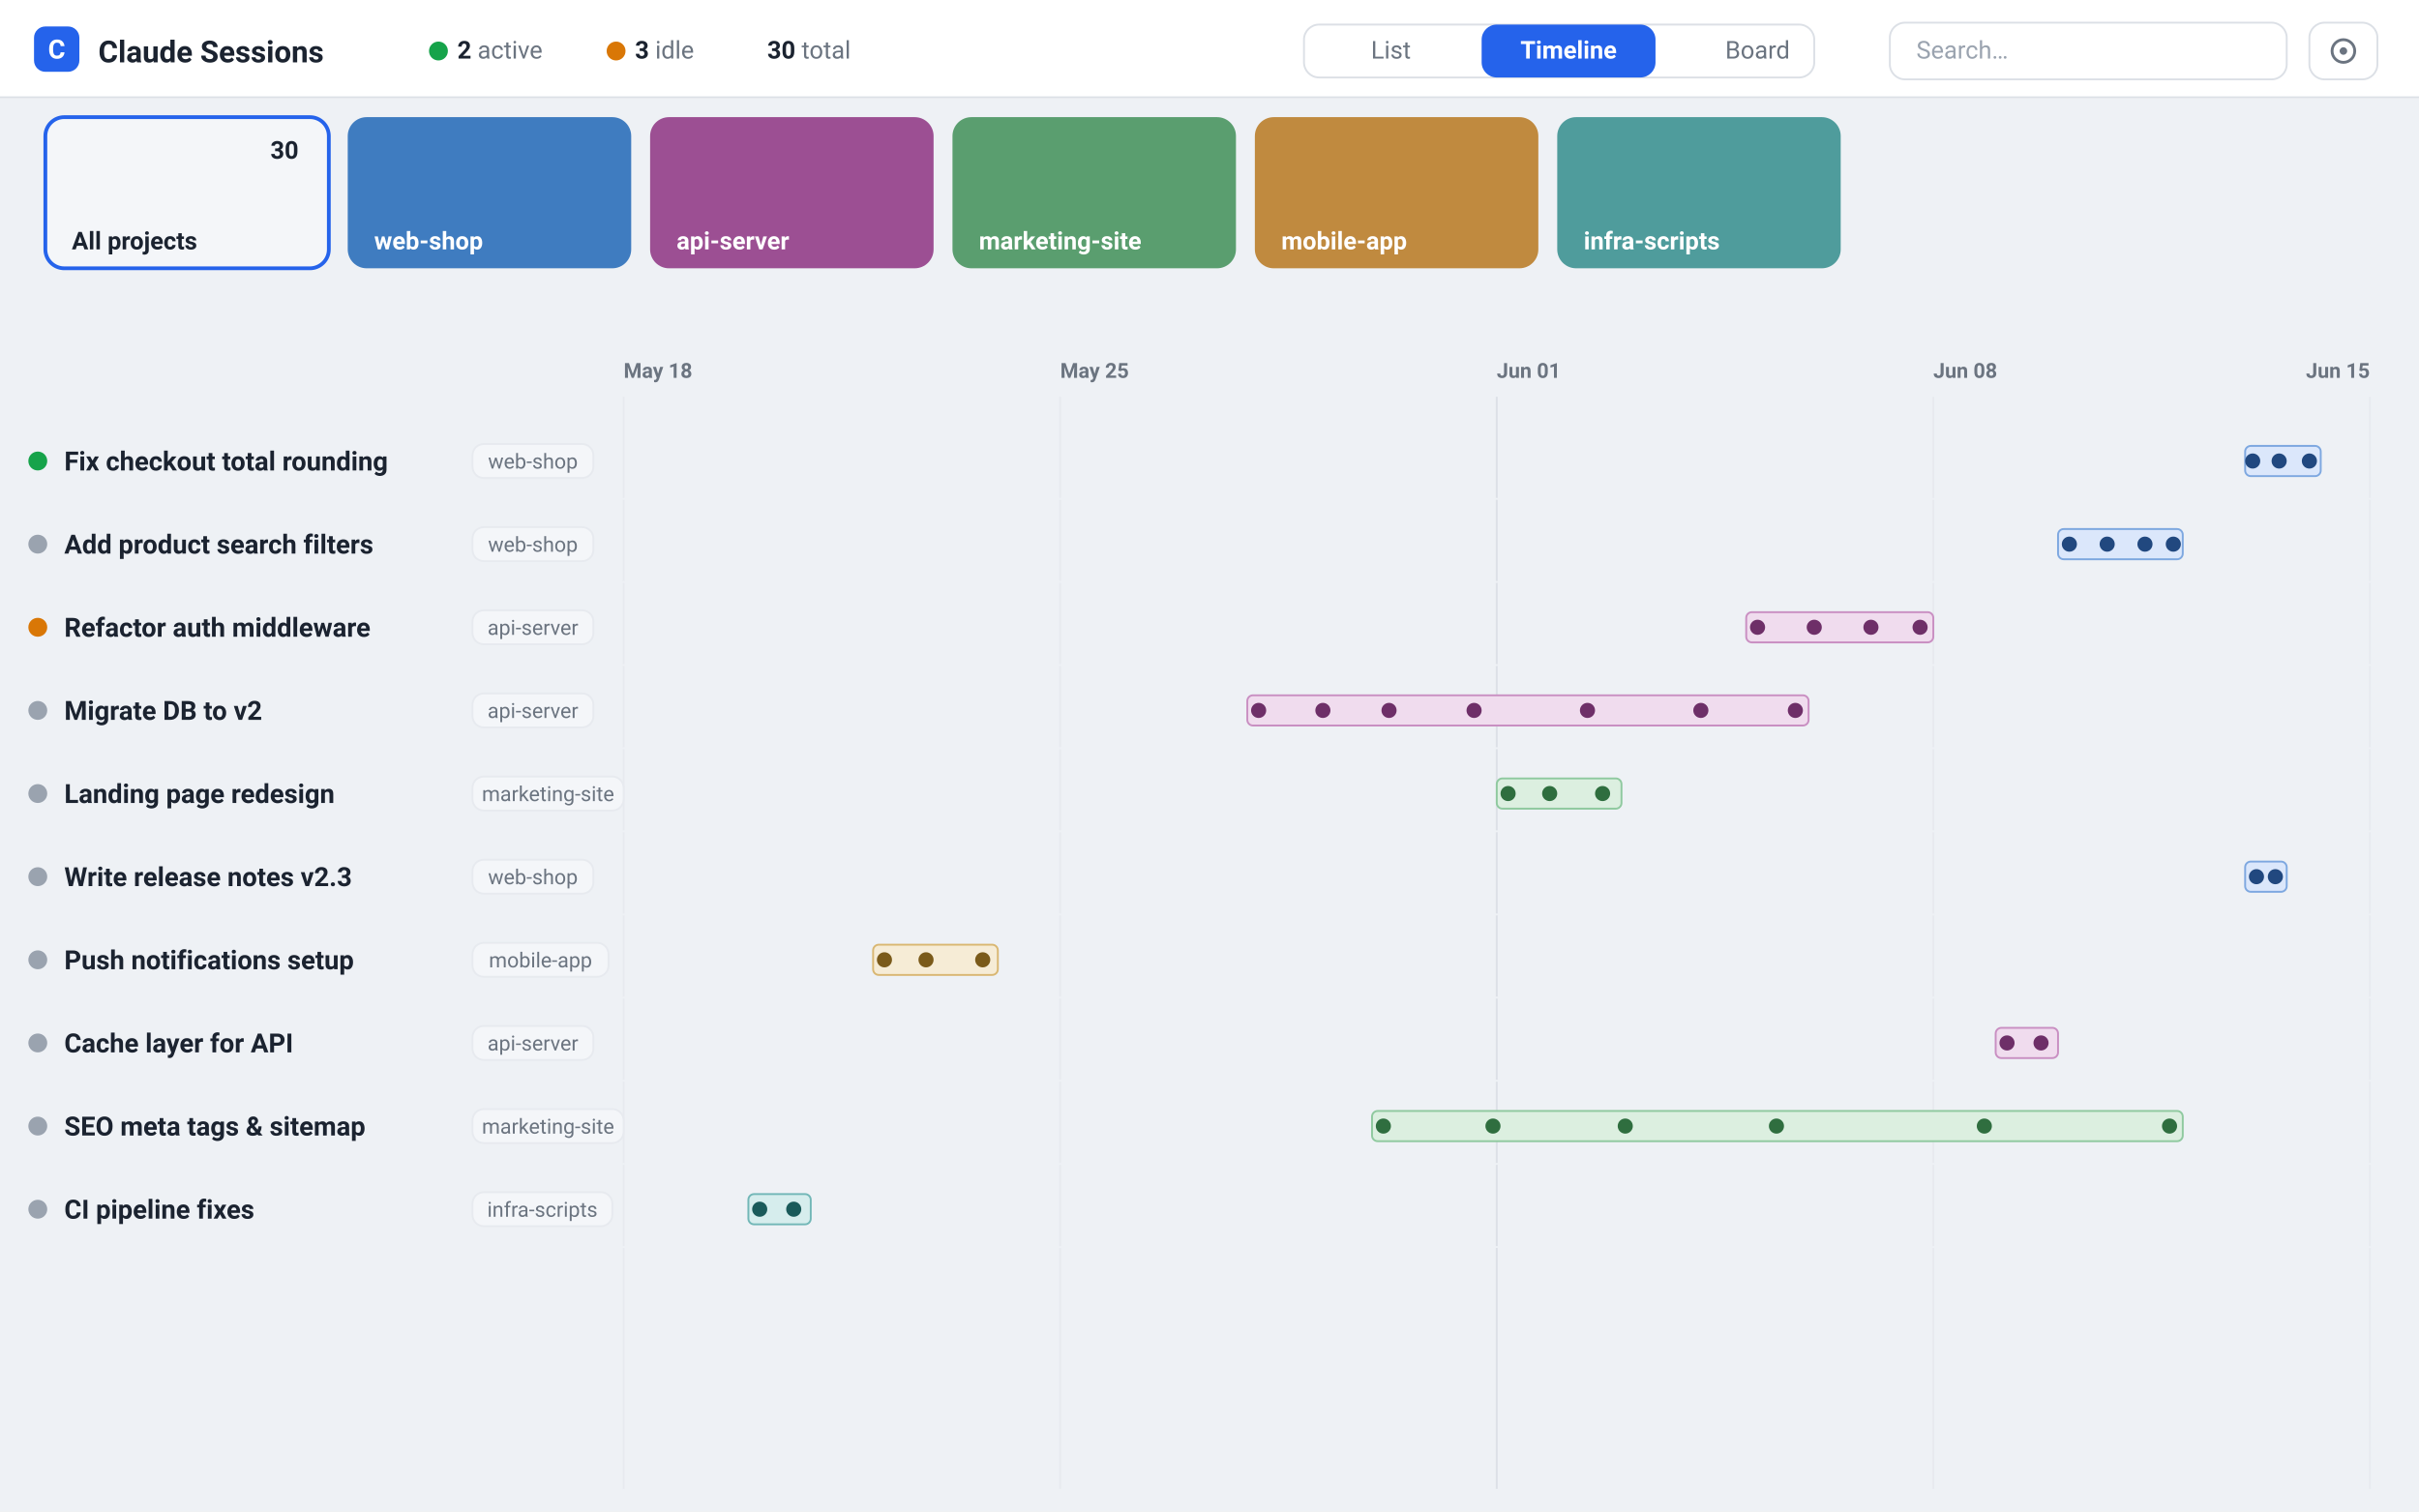
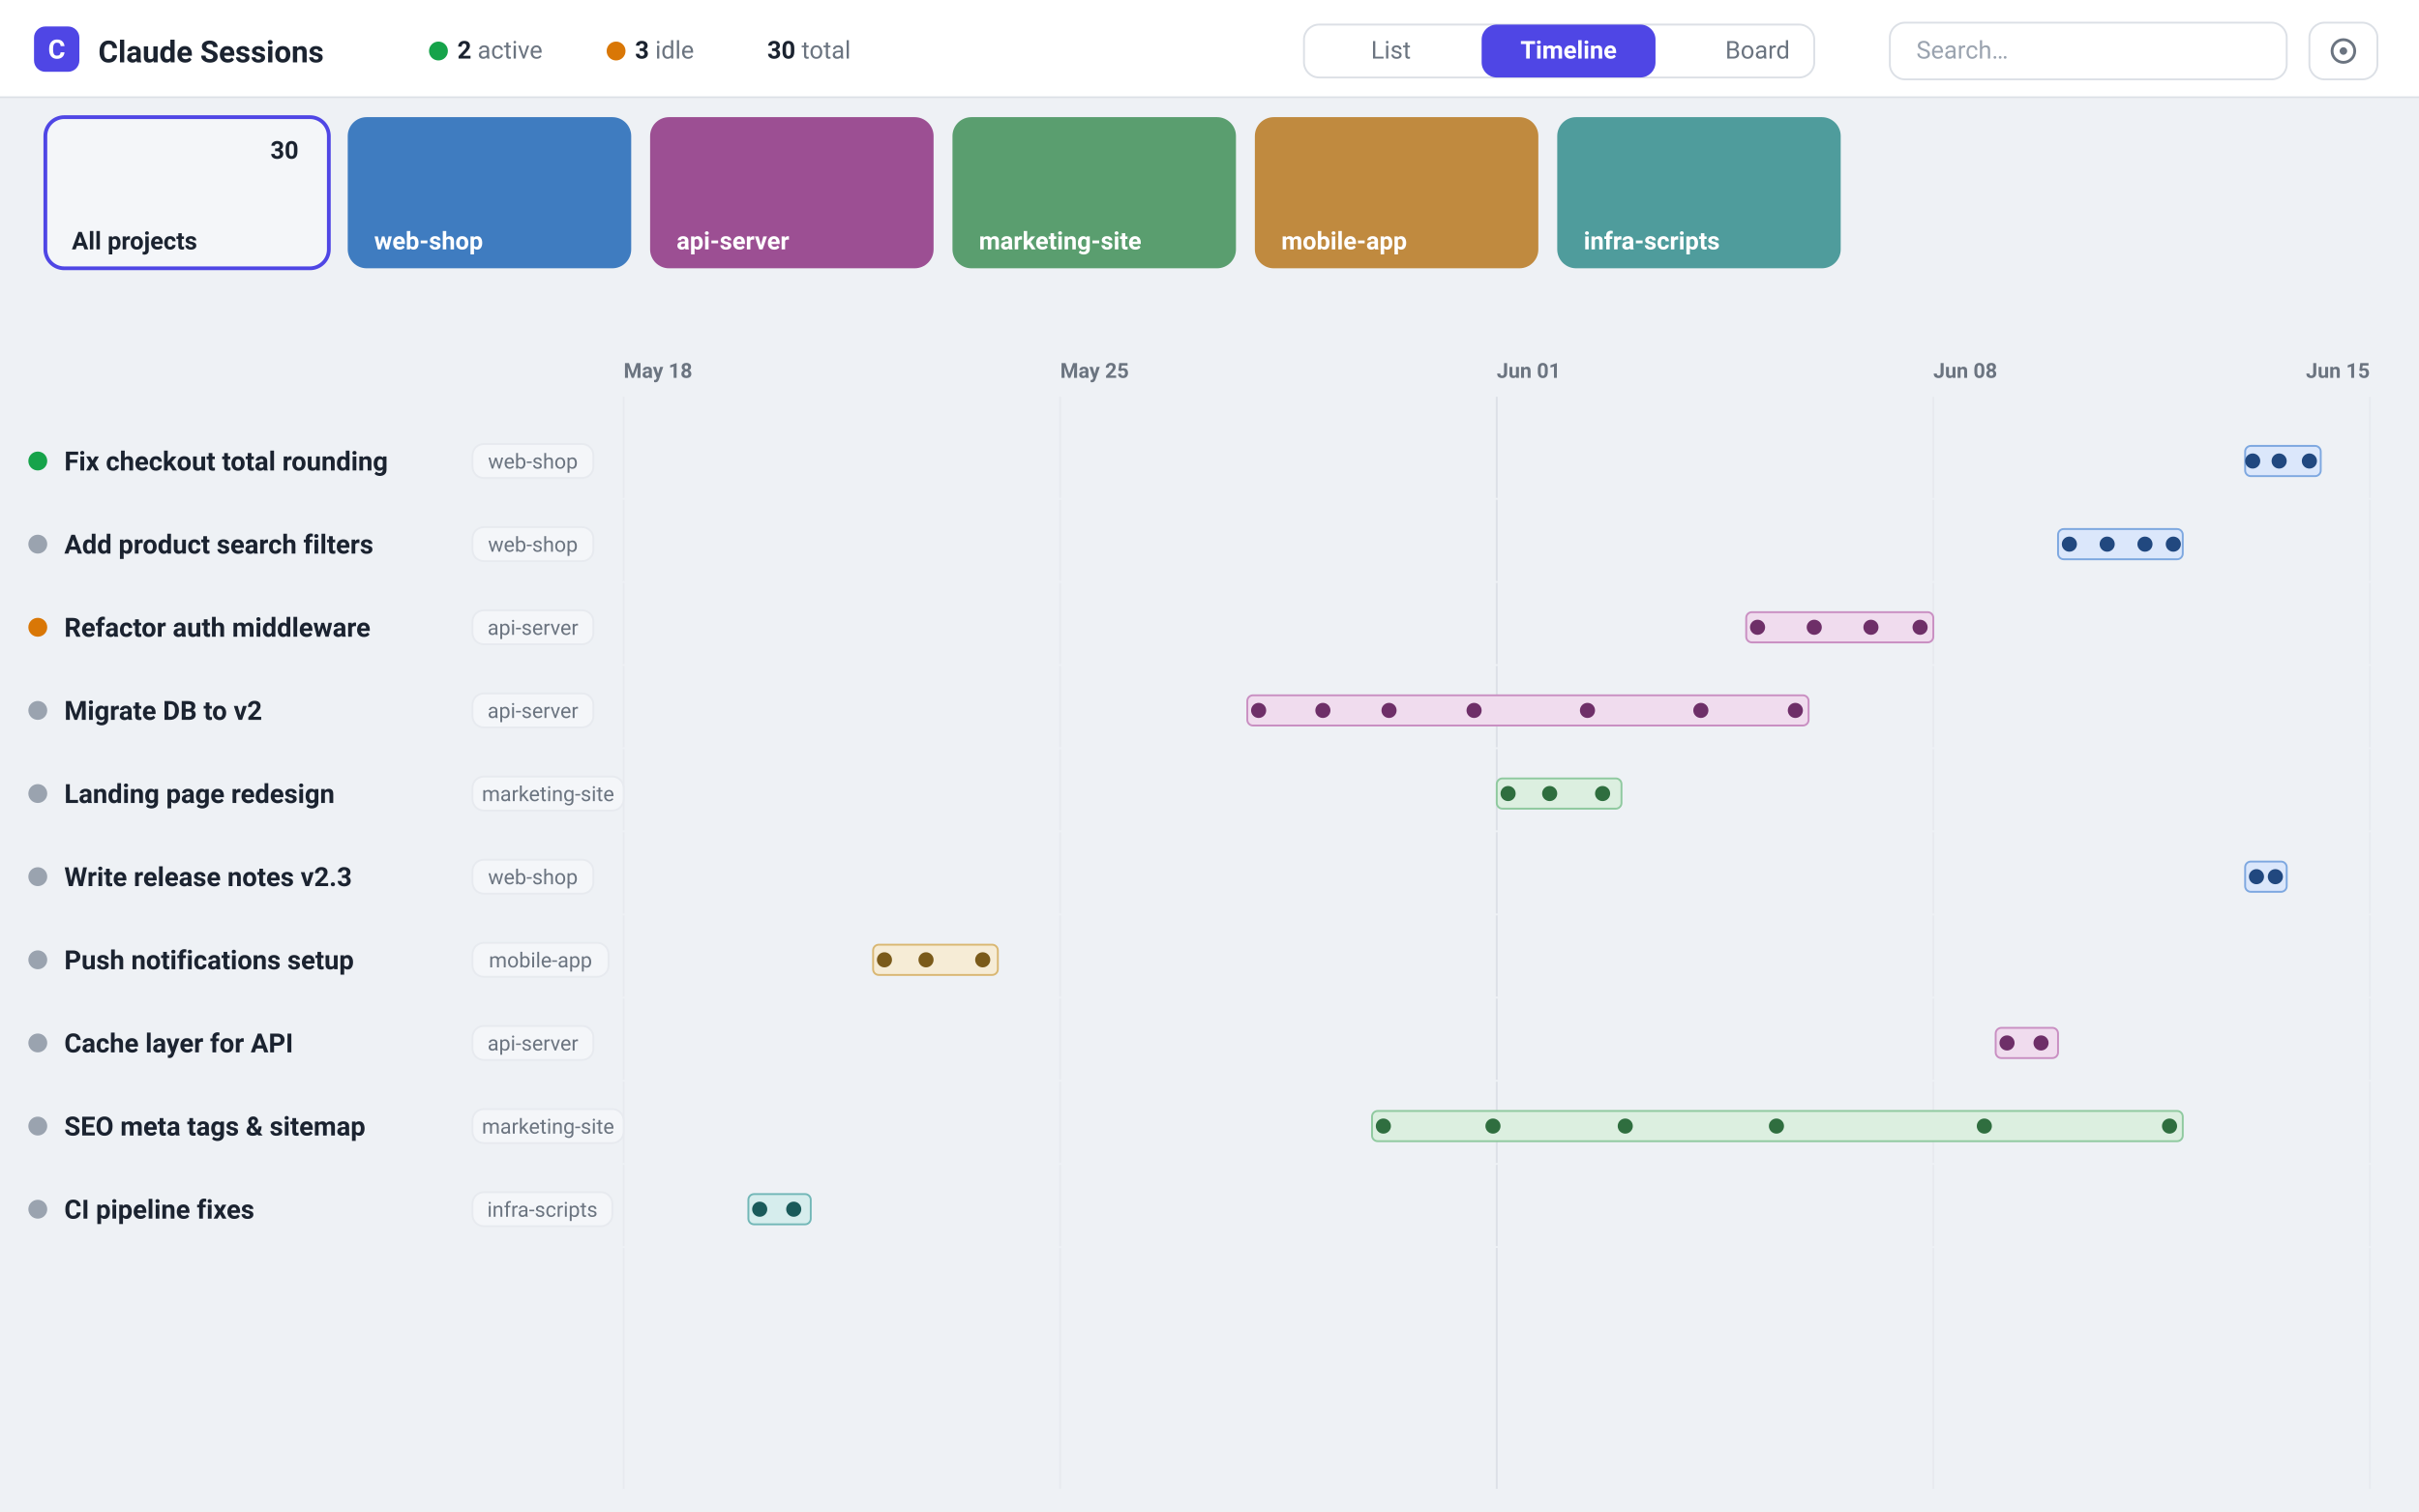
<svg xmlns="http://www.w3.org/2000/svg" width="1280" height="800" viewBox="0 0 1280 800" font-family="Segoe UI, Roboto, Helvetica, Arial, sans-serif">
  <rect width="1280" height="800" fill="#eef1f5" />
  <rect width="1280" height="52" fill="#ffffff" />
  <rect y="51" width="1280" height="1" fill="#dce0e6" />
-   <rect x="18" y="14" width="24" height="24" rx="6" fill="#2563eb" />
+   <rect x="18" y="14" width="24" height="24" rx="6" fill="#4f46e5" />
  <text x="30" y="31" fill="#ffffff" font-size="14" font-weight="700" text-anchor="middle">C</text>
  <text x="52" y="33" fill="#1b2330" font-size="16" font-weight="700">Claude Sessions</text>
  <circle cx="232" cy="27" r="5" fill="#16a34a" />
  <text x="242" y="31" fill="#6b7480" font-size="13">
    <tspan fill="#1b2330" font-weight="700">2</tspan> active</text>
  <circle cx="326" cy="27" r="5" fill="#d97706" />
  <text x="336" y="31" fill="#6b7480" font-size="13">
    <tspan fill="#1b2330" font-weight="700">3</tspan> idle</text>
  <text x="406" y="31" fill="#6b7480" font-size="13">
    <tspan fill="#1b2330" font-weight="700">30</tspan> total</text>
  <rect x="690" y="13" width="270" height="28" rx="8" fill="#ffffff" stroke="#dce0e6" />
-   <rect x="784" y="13" width="92" height="28" rx="8" fill="#2563eb" />
+   <rect x="784" y="13" width="92" height="28" rx="8" fill="#4f46e5" />
  <text x="736" y="31" fill="#6b7480" font-size="13" text-anchor="middle">List</text>
  <text x="830" y="31" fill="#ffffff" font-size="13" font-weight="600" text-anchor="middle">Timeline</text>
  <text x="930" y="31" fill="#6b7480" font-size="13" text-anchor="middle">Board</text>
  <rect x="1000" y="12" width="210" height="30" rx="8" fill="#ffffff" stroke="#dce0e6" />
  <text x="1014" y="31" fill="#9aa3af" font-size="13">Search…</text>
  <rect x="1222" y="12" width="36" height="30" rx="8" fill="#ffffff" stroke="#dce0e6" />
  <circle cx="1240" cy="27" r="6" fill="none" stroke="#6b7480" stroke-width="1.5" />
  <circle cx="1240" cy="27" r="2" fill="#6b7480" />
-   <rect x="24" y="62" width="150" height="80" rx="10" fill="#f4f6f9" stroke="#2563eb" stroke-width="2" />
+   <rect x="24" y="62" width="150" height="80" rx="10" fill="#f4f6f9" stroke="#4f46e5" stroke-width="2" />
  <text x="38" y="132" fill="#1b2330" font-size="13" font-weight="700">All projects</text>
  <text x="158" y="84" fill="#1b2330" font-size="13" font-weight="700" text-anchor="end">30</text>
  <rect x="184" y="62" width="150" height="80" rx="10" fill="#3f7cc0" />
  <text x="198" y="132" fill="#fff" font-size="13" font-weight="700">web-shop</text>
  <rect x="344" y="62" width="150" height="80" rx="10" fill="#9c4f93" />
  <text x="358" y="132" fill="#fff" font-size="13" font-weight="700">api-server</text>
  <rect x="504" y="62" width="150" height="80" rx="10" fill="#5a9e6f" />
  <text x="518" y="132" fill="#fff" font-size="13" font-weight="700">marketing-site</text>
  <rect x="664" y="62" width="150" height="80" rx="10" fill="#c08a3f" />
  <text x="678" y="132" fill="#fff" font-size="13" font-weight="700">mobile-app</text>
  <rect x="824" y="62" width="150" height="80" rx="10" fill="#4f9c9c" />
  <text x="838" y="132" fill="#fff" font-size="13" font-weight="700">infra-scripts</text>
  <g fill="#6b7480" font-size="11" font-weight="700">
    <text x="330" y="200">May 18</text>
    <text x="561" y="200">May 25</text>
    <text x="792" y="200">Jun 01</text>
    <text x="1023" y="200">Jun 08</text>
    <text x="1254" y="200" text-anchor="end">Jun 15</text>
  </g>
  <g stroke="#e7eaef">
    <line x1="330" y1="210" x2="330" y2="788" />
    <line x1="561" y1="210" x2="561" y2="788" />
    <line x1="792" y1="210" x2="792" y2="788" stroke="#dce0e6" />
    <line x1="1023" y1="210" x2="1023" y2="788" />
    <line x1="1254" y1="210" x2="1254" y2="788" />
  </g>
  <g font-size="14">
    <g transform="translate(0,224)">
      <line x1="0" y1="40" x2="1280" y2="40" stroke="#eef1f5" />
      <circle cx="20" cy="20" r="5" fill="#16a34a" />
      <text x="34" y="25" fill="#1b2330" font-weight="600">Fix checkout total rounding</text>
      <rect x="250" y="11" width="64" height="18" rx="6" fill="#f4f6f9" stroke="#e7eaef" />
      <text x="282" y="24" fill="#6b7480" font-size="11" text-anchor="middle">web-shop</text>
      <rect x="1188" y="12" width="40" height="16" rx="3" fill="#dbe7fb" stroke="#7ea8e0" />
      <circle cx="1192" cy="20" r="4" fill="#21487f" />
      <circle cx="1206" cy="20" r="4" fill="#21487f" />
      <circle cx="1222" cy="20" r="4" fill="#21487f" />
    </g>
    <g transform="translate(0,268)">
      <line x1="0" y1="40" x2="1280" y2="40" stroke="#eef1f5" />
      <circle cx="20" cy="20" r="5" fill="#9aa3af" />
      <text x="34" y="25" fill="#1b2330" font-weight="600">Add product search filters</text>
      <rect x="250" y="11" width="64" height="18" rx="6" fill="#f4f6f9" stroke="#e7eaef" />
      <text x="282" y="24" fill="#6b7480" font-size="11" text-anchor="middle">web-shop</text>
      <rect x="1089" y="12" width="66" height="16" rx="3" fill="#dbe7fb" stroke="#7ea8e0" />
      <circle cx="1095" cy="20" r="4" fill="#21487f" />
      <circle cx="1115" cy="20" r="4" fill="#21487f" />
      <circle cx="1135" cy="20" r="4" fill="#21487f" />
      <circle cx="1150" cy="20" r="4" fill="#21487f" />
    </g>
    <g transform="translate(0,312)">
      <line x1="0" y1="40" x2="1280" y2="40" stroke="#eef1f5" />
      <circle cx="20" cy="20" r="5" fill="#d97706" />
      <text x="34" y="25" fill="#1b2330" font-weight="600">Refactor auth middleware</text>
      <rect x="250" y="11" width="64" height="18" rx="6" fill="#f4f6f9" stroke="#e7eaef" />
      <text x="282" y="24" fill="#6b7480" font-size="11" text-anchor="middle">api-server</text>
      <rect x="924" y="12" width="99" height="16" rx="3" fill="#f0dcee" stroke="#c98fc2" />
      <circle cx="930" cy="20" r="4" fill="#6e2f68" />
      <circle cx="960" cy="20" r="4" fill="#6e2f68" />
      <circle cx="990" cy="20" r="4" fill="#6e2f68" />
      <circle cx="1016" cy="20" r="4" fill="#6e2f68" />
    </g>
    <g transform="translate(0,356)">
      <line x1="0" y1="40" x2="1280" y2="40" stroke="#eef1f5" />
      <circle cx="20" cy="20" r="5" fill="#9aa3af" />
      <text x="34" y="25" fill="#1b2330" font-weight="600">Migrate DB to v2</text>
      <rect x="250" y="11" width="64" height="18" rx="6" fill="#f4f6f9" stroke="#e7eaef" />
      <text x="282" y="24" fill="#6b7480" font-size="11" text-anchor="middle">api-server</text>
      <rect x="660" y="12" width="297" height="16" rx="3" fill="#f0dcee" stroke="#c98fc2" />
      <circle cx="666" cy="20" r="4" fill="#6e2f68" />
      <circle cx="700" cy="20" r="4" fill="#6e2f68" />
      <circle cx="735" cy="20" r="4" fill="#6e2f68" />
      <circle cx="780" cy="20" r="4" fill="#6e2f68" />
      <circle cx="840" cy="20" r="4" fill="#6e2f68" />
      <circle cx="900" cy="20" r="4" fill="#6e2f68" />
      <circle cx="950" cy="20" r="4" fill="#6e2f68" />
    </g>
    <g transform="translate(0,400)">
      <line x1="0" y1="40" x2="1280" y2="40" stroke="#eef1f5" />
      <circle cx="20" cy="20" r="5" fill="#9aa3af" />
      <text x="34" y="25" fill="#1b2330" font-weight="600">Landing page redesign</text>
      <rect x="250" y="11" width="80" height="18" rx="6" fill="#f4f6f9" stroke="#e7eaef" />
      <text x="290" y="24" fill="#6b7480" font-size="11" text-anchor="middle">marketing-site</text>
      <rect x="792" y="12" width="66" height="16" rx="3" fill="#dcefe0" stroke="#8fc99f" />
      <circle cx="798" cy="20" r="4" fill="#2f6e3f" />
      <circle cx="820" cy="20" r="4" fill="#2f6e3f" />
      <circle cx="848" cy="20" r="4" fill="#2f6e3f" />
    </g>
    <g transform="translate(0,444)">
      <line x1="0" y1="40" x2="1280" y2="40" stroke="#eef1f5" />
      <circle cx="20" cy="20" r="5" fill="#9aa3af" />
      <text x="34" y="25" fill="#1b2330" font-weight="600">Write release notes v2.3</text>
      <rect x="250" y="11" width="64" height="18" rx="6" fill="#f4f6f9" stroke="#e7eaef" />
      <text x="282" y="24" fill="#6b7480" font-size="11" text-anchor="middle">web-shop</text>
      <rect x="1188" y="12" width="22" height="16" rx="3" fill="#dbe7fb" stroke="#7ea8e0" />
      <circle cx="1194" cy="20" r="4" fill="#21487f" />
      <circle cx="1204" cy="20" r="4" fill="#21487f" />
    </g>
    <g transform="translate(0,488)">
      <line x1="0" y1="40" x2="1280" y2="40" stroke="#eef1f5" />
      <circle cx="20" cy="20" r="5" fill="#9aa3af" />
      <text x="34" y="25" fill="#1b2330" font-weight="600">Push notifications setup</text>
      <rect x="250" y="11" width="72" height="18" rx="6" fill="#f4f6f9" stroke="#e7eaef" />
      <text x="286" y="24" fill="#6b7480" font-size="11" text-anchor="middle">mobile-app</text>
      <rect x="462" y="12" width="66" height="16" rx="3" fill="#f6ecd6" stroke="#d9b772" />
      <circle cx="468" cy="20" r="4" fill="#7a5a1a" />
      <circle cx="490" cy="20" r="4" fill="#7a5a1a" />
      <circle cx="520" cy="20" r="4" fill="#7a5a1a" />
    </g>
    <g transform="translate(0,532)">
      <line x1="0" y1="40" x2="1280" y2="40" stroke="#eef1f5" />
      <circle cx="20" cy="20" r="5" fill="#9aa3af" />
      <text x="34" y="25" fill="#1b2330" font-weight="600">Cache layer for API</text>
      <rect x="250" y="11" width="64" height="18" rx="6" fill="#f4f6f9" stroke="#e7eaef" />
      <text x="282" y="24" fill="#6b7480" font-size="11" text-anchor="middle">api-server</text>
      <rect x="1056" y="12" width="33" height="16" rx="3" fill="#f0dcee" stroke="#c98fc2" />
      <circle cx="1062" cy="20" r="4" fill="#6e2f68" />
      <circle cx="1080" cy="20" r="4" fill="#6e2f68" />
    </g>
    <g transform="translate(0,576)">
      <line x1="0" y1="40" x2="1280" y2="40" stroke="#eef1f5" />
      <circle cx="20" cy="20" r="5" fill="#9aa3af" />
      <text x="34" y="25" fill="#1b2330" font-weight="600">SEO meta tags &amp; sitemap</text>
      <rect x="250" y="11" width="80" height="18" rx="6" fill="#f4f6f9" stroke="#e7eaef" />
      <text x="290" y="24" fill="#6b7480" font-size="11" text-anchor="middle">marketing-site</text>
      <rect x="726" y="12" width="429" height="16" rx="3" fill="#dcefe0" stroke="#8fc99f" />
      <circle cx="732" cy="20" r="4" fill="#2f6e3f" />
      <circle cx="790" cy="20" r="4" fill="#2f6e3f" />
      <circle cx="860" cy="20" r="4" fill="#2f6e3f" />
      <circle cx="940" cy="20" r="4" fill="#2f6e3f" />
      <circle cx="1050" cy="20" r="4" fill="#2f6e3f" />
      <circle cx="1148" cy="20" r="4" fill="#2f6e3f" />
    </g>
    <g transform="translate(0,620)">
      <line x1="0" y1="40" x2="1280" y2="40" stroke="#eef1f5" />
      <circle cx="20" cy="20" r="5" fill="#9aa3af" />
      <text x="34" y="25" fill="#1b2330" font-weight="600">CI pipeline fixes</text>
      <rect x="250" y="11" width="74" height="18" rx="6" fill="#f4f6f9" stroke="#e7eaef" />
      <text x="287" y="24" fill="#6b7480" font-size="11" text-anchor="middle">infra-scripts</text>
      <rect x="396" y="12" width="33" height="16" rx="3" fill="#d6eded" stroke="#72b7b7" />
      <circle cx="402" cy="20" r="4" fill="#1a5a5a" />
      <circle cx="420" cy="20" r="4" fill="#1a5a5a" />
    </g>
  </g>
</svg>
